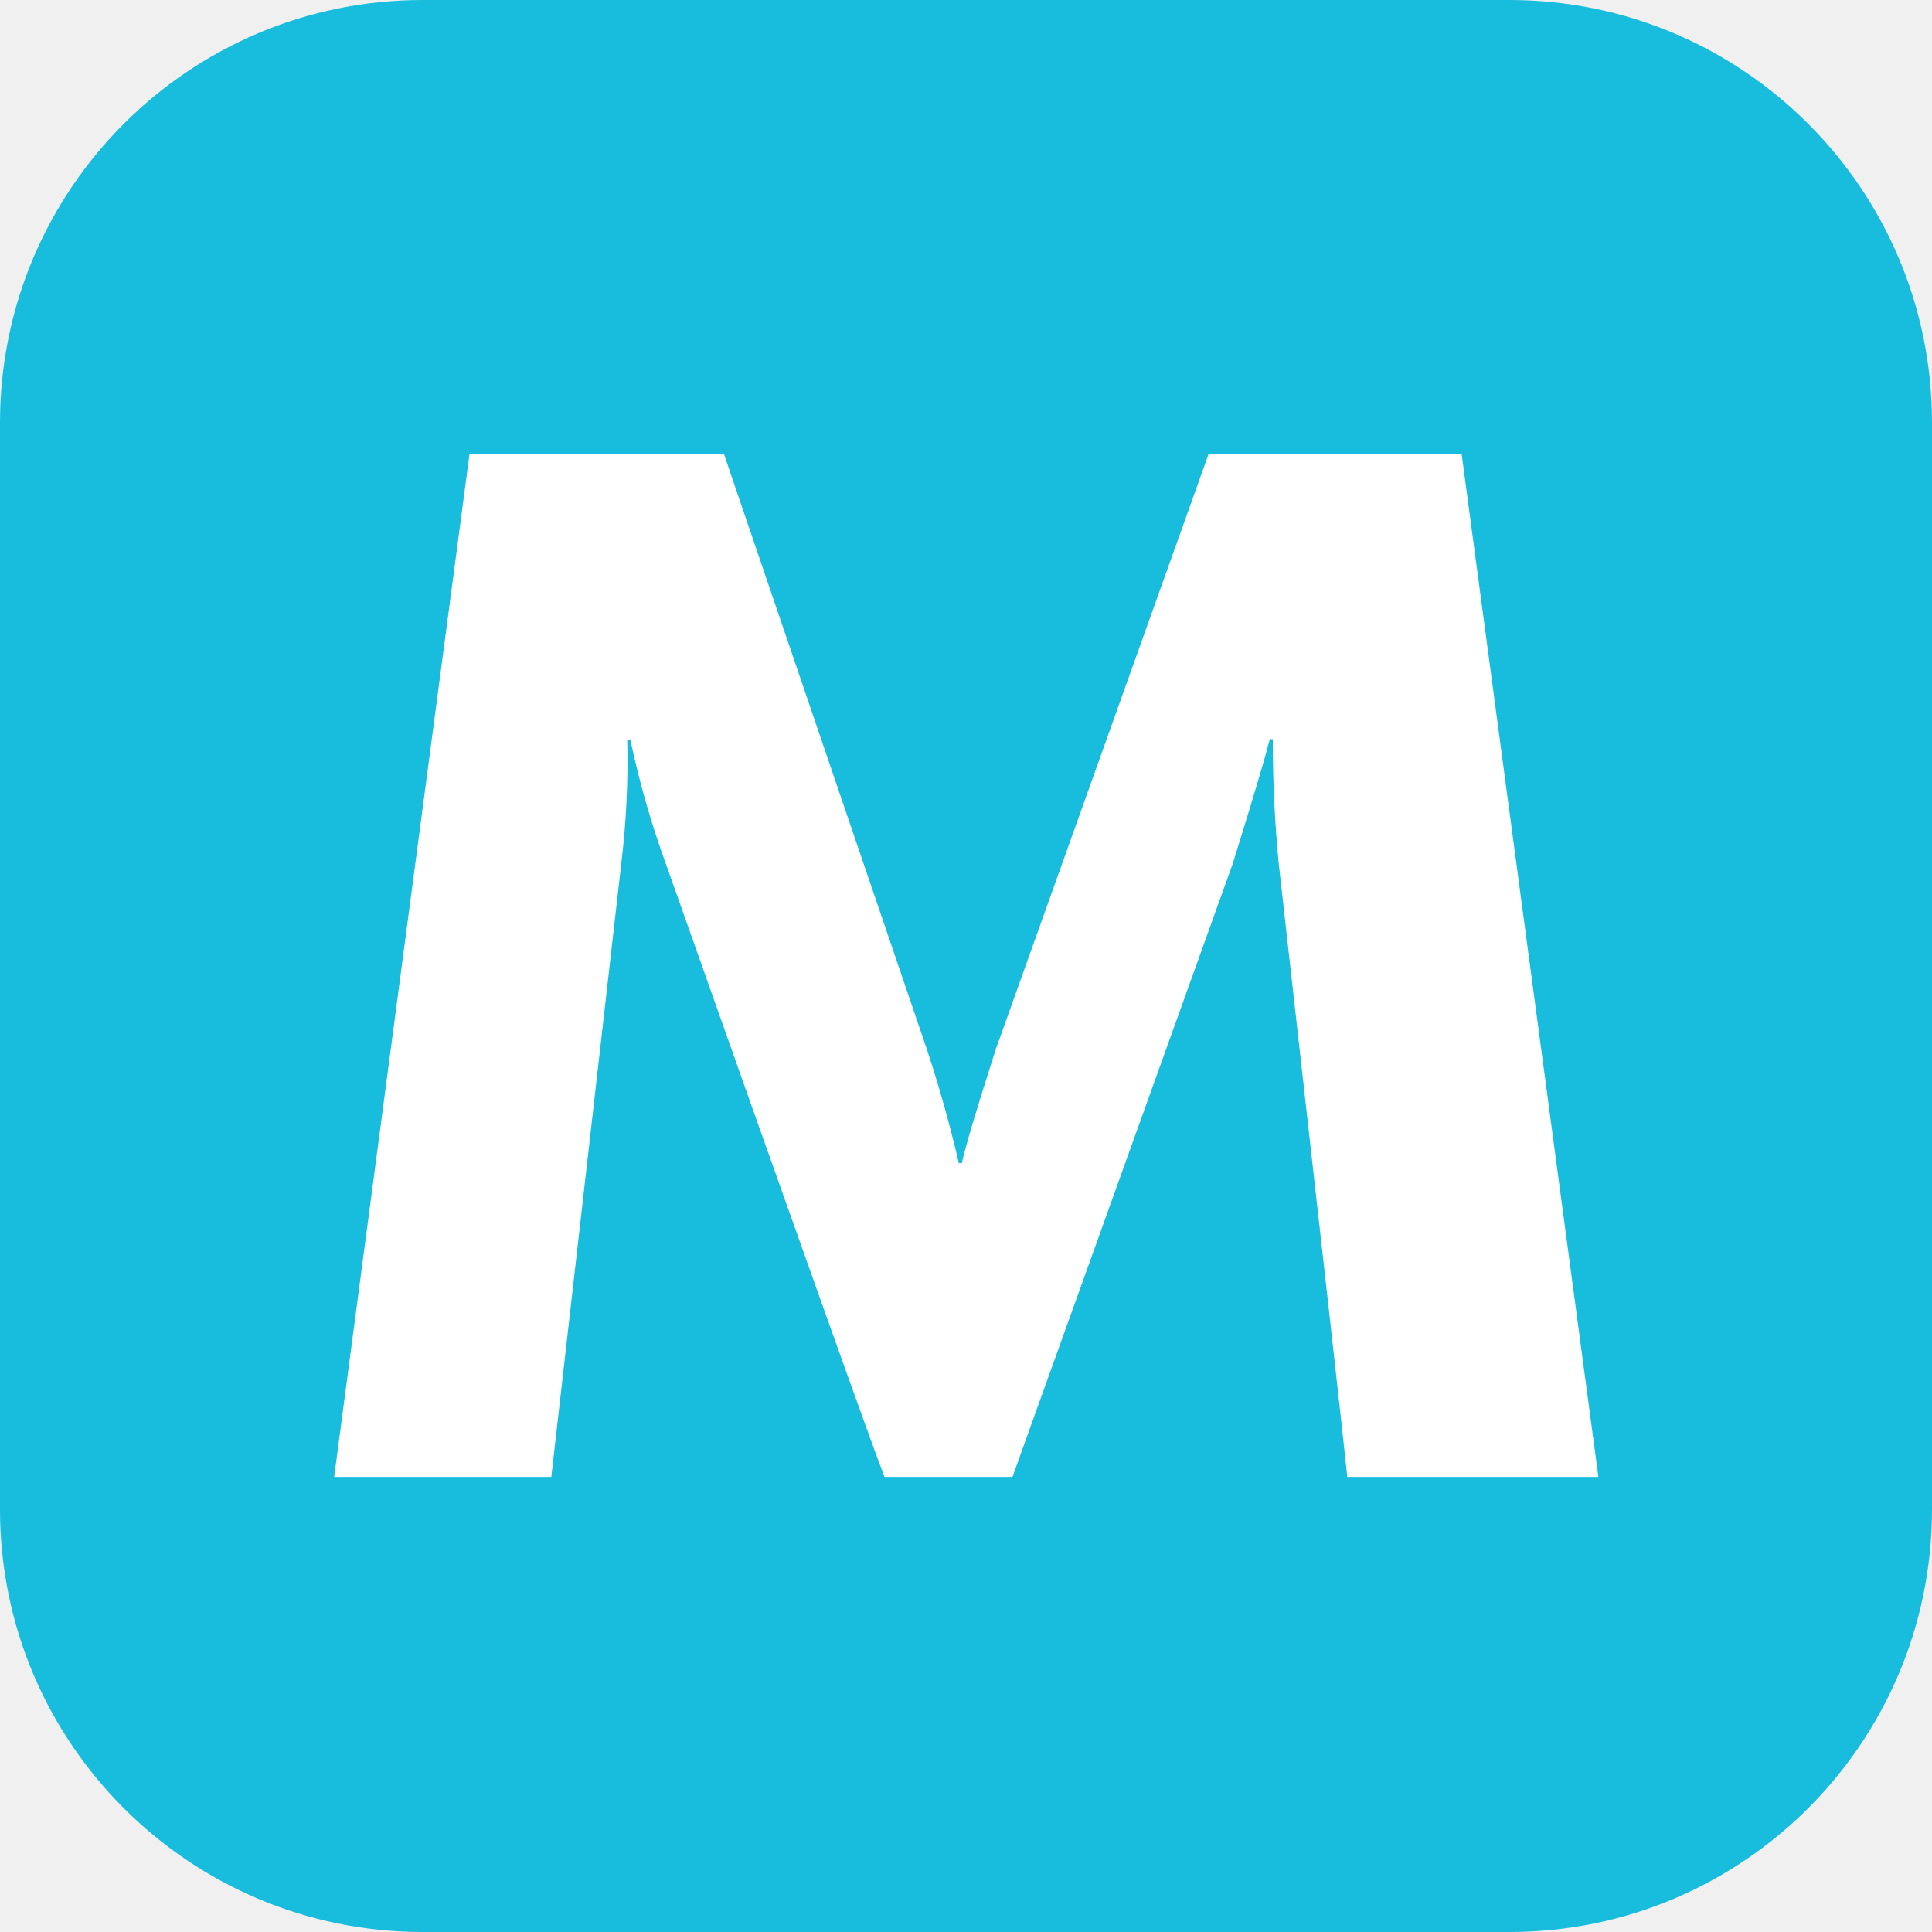
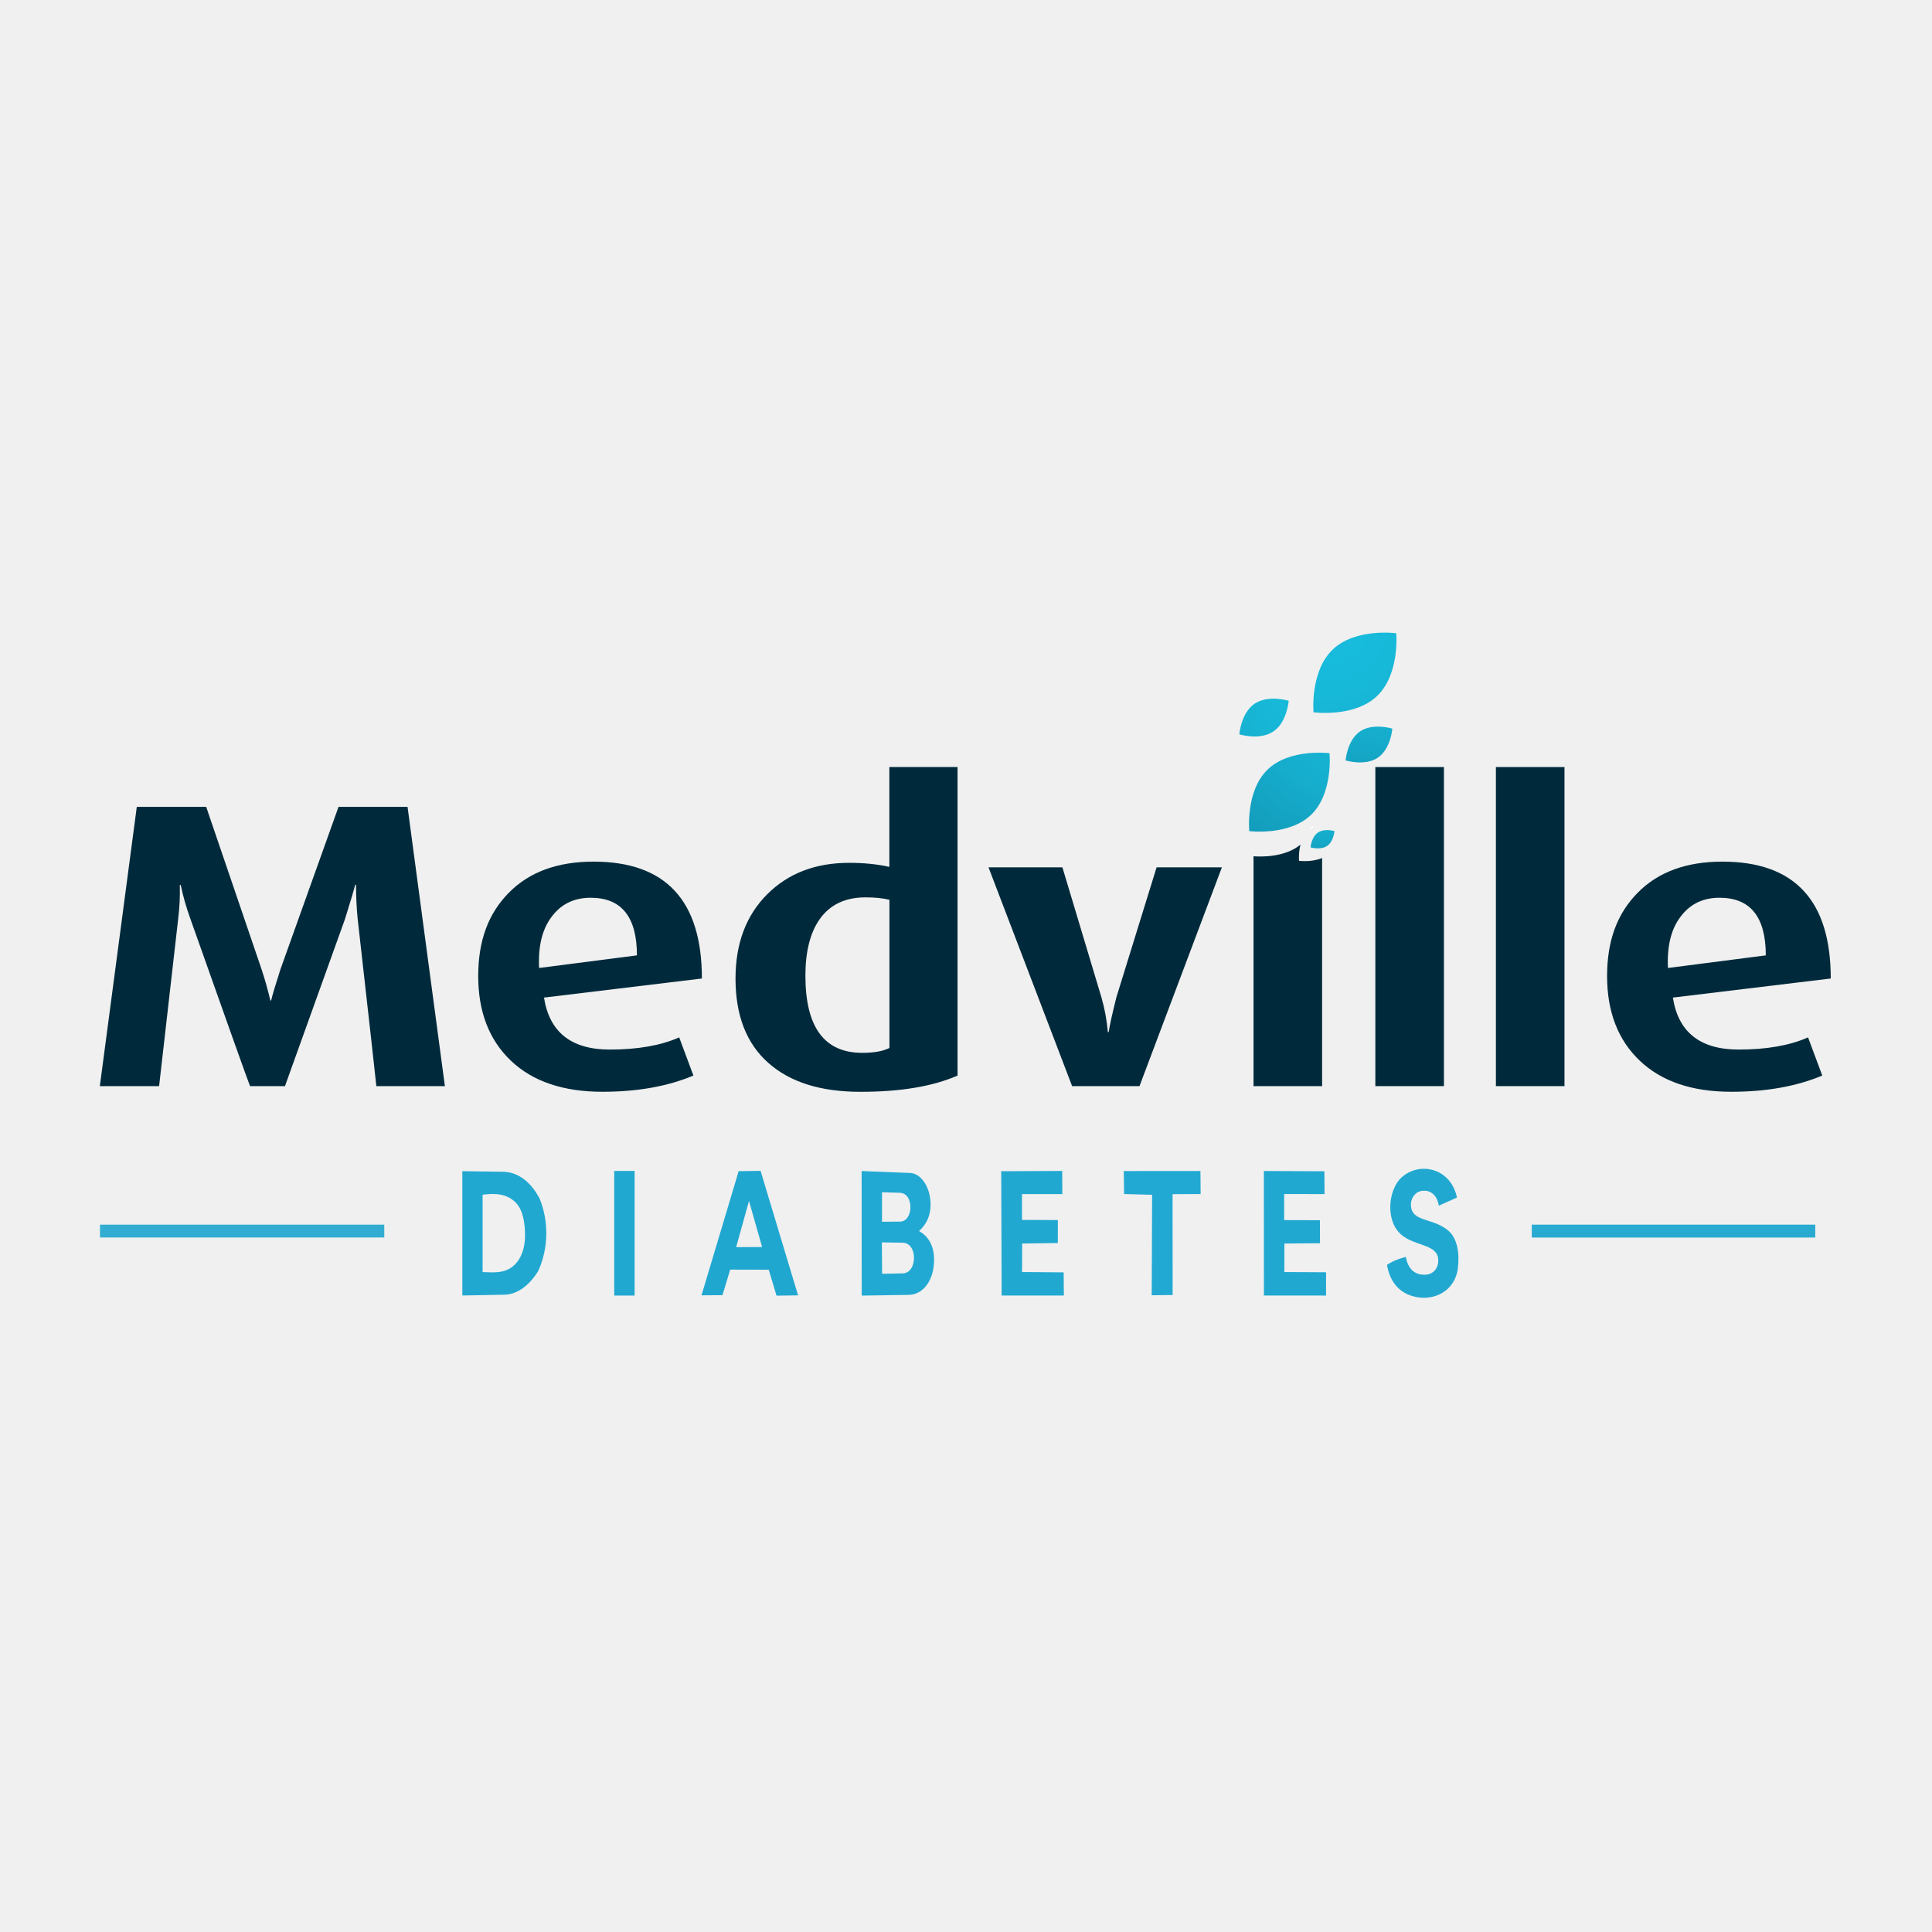
- <svg xmlns="http://www.w3.org/2000/svg" viewBox="0 0 64 64">
-   <rect width="64" height="64" rx="14" fill="#18bddd" />
-   <path transform="translate(-1.047 -68.241) scale(0.586207)" fill="#fff" d="M92.12,199.87h-14.2c-.11-1.18-1.4-12.72-3.87-34.63-.22-2.24-.34-4.59-.34-7.06h-.17c-.28,1.12-.98,3.47-2.1,7.06l-12.44,34.63h-7.23c-.56-1.4-4.68-12.94-12.35-34.63-.84-2.3-1.51-4.65-2.02-7.06l-.17.08c.06,2.35-.06,4.68-.34,6.98l-3.95,34.63h-12.27l7.65-57.82h14.37l11.43,33.53c.73,2.19,1.34,4.37,1.85,6.56h.17c.22-1.01.87-3.17,1.93-6.47l12.02-33.62h14.29l7.73,57.82Z" />
+ <svg xmlns="http://www.w3.org/2000/svg" xmlns:xlink="http://www.w3.org/1999/xlink" viewBox="0 0 64 64">
+   <defs>
+     <style>
+       .cls-1 {
+         fill: #002a3b;
+       }
+ 
+       .cls-2 {
+         fill: #fff;
+       }
+ 
+       .cls-3 {
+         fill: url(#radial-gradient-5);
+       }
+ 
+       .cls-4 {
+         fill: url(#radial-gradient);
+       }
+ 
+       .cls-5 {
+         fill: url(#radial-gradient-3);
+       }
+ 
+       .cls-6 {
+         fill: url(#radial-gradient-2);
+       }
+ 
+       .cls-7 {
+         fill: #20a7d0;
+       }
+ 
+       .cls-8 {
+         fill: url(#radial-gradient-4);
+       }
+ 
+       .cls-9 {
+         fill: #32add1;
+       }
+ 
+       .cls-10 {
+         fill: #29aad1;
+       }
+ 
+       .cls-11 {
+         fill: #21a8d1;
+       }
+ 
+       .cls-12 {
+         fill: #22a9d3;
+       }
+     </style>
+     <radialGradient id="radial-gradient" cx="219.38" cy="159.76" fx="219.38" fy="159.76" r="49.75" gradientTransform="translate(17.02 17.82) rotate(-17.73)" gradientUnits="userSpaceOnUse">
+       <stop offset="0" stop-color="#18bddd" />
+       <stop offset=".3" stop-color="#17b9d9" />
+       <stop offset=".58" stop-color="#16aece" />
+       <stop offset=".85" stop-color="#139cbb" />
+       <stop offset="1" stop-color="#1290ae" />
+     </radialGradient>
+     <radialGradient id="radial-gradient-2" cx="266" cy="128.29" fx="266" fy="128.29" r="48.96" gradientTransform="translate(5.67 9.16) rotate(-8.29)" xlink:href="#radial-gradient" />
+     <radialGradient id="radial-gradient-3" cx="255.38" cy="139.49" fx="255.38" fy="139.49" r="55.23" gradientTransform="translate(5.67 9.16) rotate(-8.29)" xlink:href="#radial-gradient" />
+     <radialGradient id="radial-gradient-4" cx="267.11" cy="136.75" fx="267.11" fy="136.75" r="60.47" gradientTransform="translate(5.67 9.16) rotate(-8.29)" xlink:href="#radial-gradient" />
+     <radialGradient id="radial-gradient-5" cx="249.54" cy="161.21" fx="249.54" fy="161.21" r="25.02" gradientTransform="translate(5.67 9.16) rotate(-8.29)" xlink:href="#radial-gradient" />
+   </defs>
+   <g transform="translate(0 4) scale(0.16)">
+     <path class="cls-4" d="M285.11,119.1c-4.73,4.52-13.16,3.37-13.16,3.37,0,0-.76-8.47,3.97-12.99s13.16-3.37,13.16-3.37c0,0,.76,8.47-3.97,12.99Z" />
+     <path class="cls-6" d="M285.28,131.86c-2.67,1.82-6.69.58-6.69.58,0,0,.32-4.19,2.99-6.01s6.69-.58,6.69-.58c0,0-.32,4.19-2.99,6.01Z" />
+     <path class="cls-5" d="M263.65,126.43c-2.82,1.92-7.06.61-7.06.61,0,0,.33-4.42,3.16-6.34,2.82-1.92,7.06-.61,7.06-.61,0,0-.33,4.42-3.16,6.34Z" />
+     <path class="cls-1" d="M92.12,199.87h-14.2c-.11-1.18-1.4-12.72-3.87-34.63-.22-2.24-.34-4.59-.34-7.06h-.17c-.28,1.12-.98,3.47-2.1,7.06l-12.44,34.63h-7.23c-.56-1.4-4.68-12.94-12.35-34.63-.84-2.3-1.51-4.65-2.02-7.06l-.17.08c.06,2.35-.06,4.68-.34,6.98l-3.95,34.63h-12.27l7.65-57.82h14.37l11.43,33.53c.73,2.19,1.34,4.37,1.85,6.56h.17c.22-1.01.87-3.17,1.93-6.47l12.02-33.62h14.29l7.73,57.82Z" />
+     <path class="cls-1" d="M145.32,177.59l-32.69,3.95c1.12,7.17,5.66,10.76,13.62,10.76,5.77,0,10.56-.84,14.37-2.52l2.94,7.9c-5.32,2.24-11.6,3.36-18.83,3.36-8.12,0-14.44-2.14-18.95-6.43-4.51-4.29-6.77-10.13-6.77-17.52s2.11-12.98,6.35-17.27c4.23-4.29,10.07-6.43,17.52-6.43,14.96,0,22.44,8.07,22.44,24.2ZM131.87,172.8c0-7.96-3.19-11.93-9.58-11.93-3.31,0-5.91,1.21-7.82,3.61-2.13,2.58-3.08,6.22-2.86,10.93l20.25-2.61Z" />
+     <path class="cls-1" d="M198.26,197.68c-5.1,2.24-11.79,3.37-20.09,3.37s-14.61-2-19.12-6.01c-4.51-4-6.77-9.82-6.77-17.44,0-7.23,2.17-13.03,6.51-17.4,4.34-4.37,10.01-6.56,17.02-6.56,3.08,0,5.85.28,8.32.84v-20.67h14.12v63.87ZM184.15,191.97v-30.68c-1.4-.34-3.05-.5-4.96-.5-4.2,0-7.37,1.51-9.5,4.54-1.96,2.8-2.94,6.7-2.94,11.68,0,10.65,3.92,15.97,11.77,15.97,2.41,0,4.29-.34,5.63-1.01Z" />
+     <path class="cls-1" d="M252.98,154.57l-17.06,45.3h-13.95l-17.31-45.3h15.3l8.07,26.89c.67,2.3,1.12,4.71,1.34,7.23h.17c.17-1.23.7-3.64,1.6-7.23l8.32-26.89h13.53Z" />
+     <path class="cls-1" d="M268.95,153.22s-.14-1.6.3-3.35c-3.21,2.64-8.06,2.53-9.72,2.41v47.59h14.2v-47.22c-2.24.92-4.78.57-4.78.57Z" />
+     <path class="cls-1" d="M298.95,199.87h-14.2v-66.06h14.2v66.06Z" />
+     <path class="cls-1" d="M323.91,199.87h-14.2v-66.06h14.2v66.06Z" />
+     <path class="cls-1" d="M379.04,177.59l-32.69,3.95c1.12,7.17,5.66,10.76,13.62,10.76,5.77,0,10.56-.84,14.37-2.52l2.94,7.9c-5.32,2.24-11.6,3.36-18.83,3.36-8.12,0-14.44-2.14-18.95-6.43-4.51-4.29-6.77-10.13-6.77-17.52s2.11-12.98,6.35-17.27c4.23-4.29,10.07-6.43,17.52-6.43,14.96,0,22.44,8.07,22.44,24.2ZM365.59,172.8c0-7.96-3.19-11.93-9.58-11.93-3.31,0-5.91,1.21-7.82,3.61-2.13,2.58-3.08,6.22-2.86,10.93l20.25-2.61Z" />
+     <path class="cls-2" d="M271.93,146.03c-.04.12-.09.23-.14.35l-.7.24c.26-.23.55-.43.84-.59Z" />
+     <path class="cls-2" d="M271.93,146.03c-.04.12-.09.23-.14.35l-.7.24c.26-.23.55-.43.84-.59Z" />
+     <path class="cls-8" d="M271.48,143.67c-4.59,4.45-12.83,3.4-12.83,3.4,0,0-.81-8.27,3.78-12.73,4.59-4.45,12.83-3.4,12.83-3.4,0,0,.81,8.27-3.78,12.73Z" />
+     <path class="cls-3" d="M274.76,150.14c-1.37.93-3.42.3-3.42.3,0,0,.16-2.14,1.53-3.07s3.42-.3,3.42-.3c0,0-.16,2.14-1.53,3.07Z" />
+     <polygon class="cls-11" points="219.01 232.35 211.63 232.46 211.6 238.36 220.22 238.43 220.26 243.22 207.38 243.22 207.29 217.49 219.92 217.43 219.94 222.22 211.59 222.22 211.59 227.57 219.02 227.6 219.01 232.35" />
+     <polygon class="cls-11" points="273.29 232.4 265.92 232.46 265.91 238.36 274.55 238.41 274.54 243.23 261.68 243.22 261.67 217.44 274.2 217.5 274.23 222.22 265.87 222.21 265.87 227.61 273.28 227.63 273.29 232.4" />
+     <path class="cls-11" d="M301.86,237.45c-.62,5.33-5.91,7.46-10.33,5.57-2.19-.93-3.87-2.99-4.36-6.15,1.22-.81,2.44-1.25,3.89-1.65.52,2.88,2.23,3.86,4.25,3.68,1.2-.11,2.31-1.01,2.45-2.55.4-4.25-5.62-2.96-8.44-6.56-2.36-3.01-1.78-8.69.93-11.08,3.73-3.29,10.14-1.86,11.4,4.23l-3.76,1.68c-.38-2.45-2.06-3.45-3.86-2.99-1.09.28-1.93,1.5-1.92,2.77.03,3.65,4.36,2.65,7.63,5.29,1.97,1.6,2.47,4.69,2.11,7.76Z" />
+     <polygon class="cls-12" points="242.78 243.12 238.45 243.17 238.53 222.37 232.73 222.21 232.67 217.45 248.54 217.44 248.58 222.21 242.77 222.24 242.78 243.12" />
+     <rect class="cls-9" x="20.7" y="228.55" width="58.86" height="2.66" />
+     <rect class="cls-10" x="317.14" y="228.55" width="58.69" height="2.67" />
+     <rect class="cls-11" x="127.17" y="217.43" width="4.22" height="25.8" />
+     <path class="cls-12" d="M193.39,235.78c.03,4.07-2.11,7.26-5.24,7.31l-9.74.15-.02-25.79,10.02.4c2.18.09,3.69,2.53,4.09,4.78.54,3.04-.27,5.51-2.23,7.24,2.11,1.19,3.1,3.24,3.13,5.91ZM189.22,235.2c-.07-1.63-.91-2.88-2.34-2.91l-4.3-.07.05,6.5,4.23-.08c1.66-.03,2.44-1.73,2.36-3.45ZM188.49,224.91c-.01-1.7-.83-2.92-2.23-2.96l-3.65-.1v6.1s3.75-.03,3.75-.03c1.38-.01,2.14-1.49,2.13-3.01Z" />
+     <path class="cls-11" d="M111.42,238.17c-1.81,2.92-4.28,4.84-7.04,4.89l-8.66.16v-25.74s8.42.12,8.42.12c3.18.04,5.9,2.23,7.63,5.67,1.86,4.64,1.8,10.25-.35,14.9ZM106.82,224.03c-1.94-2.01-4.52-1.98-6.9-1.68v16.02c1.66.06,3.05.17,4.47-.24,2.58-.73,4.27-3.47,4.31-7.18.03-2.6-.39-5.37-1.88-6.92Z" />
+     <path class="cls-7" d="M159.16,237.88l-7.98-.02-1.6,5.29-4.34.03,7.69-25.7,4.54-.07,7.76,25.78-4.46.06-1.61-5.37ZM155.07,223.65l-2.66,9.56,5.38-.03-2.72-9.54Z" />
+   </g>
</svg>
